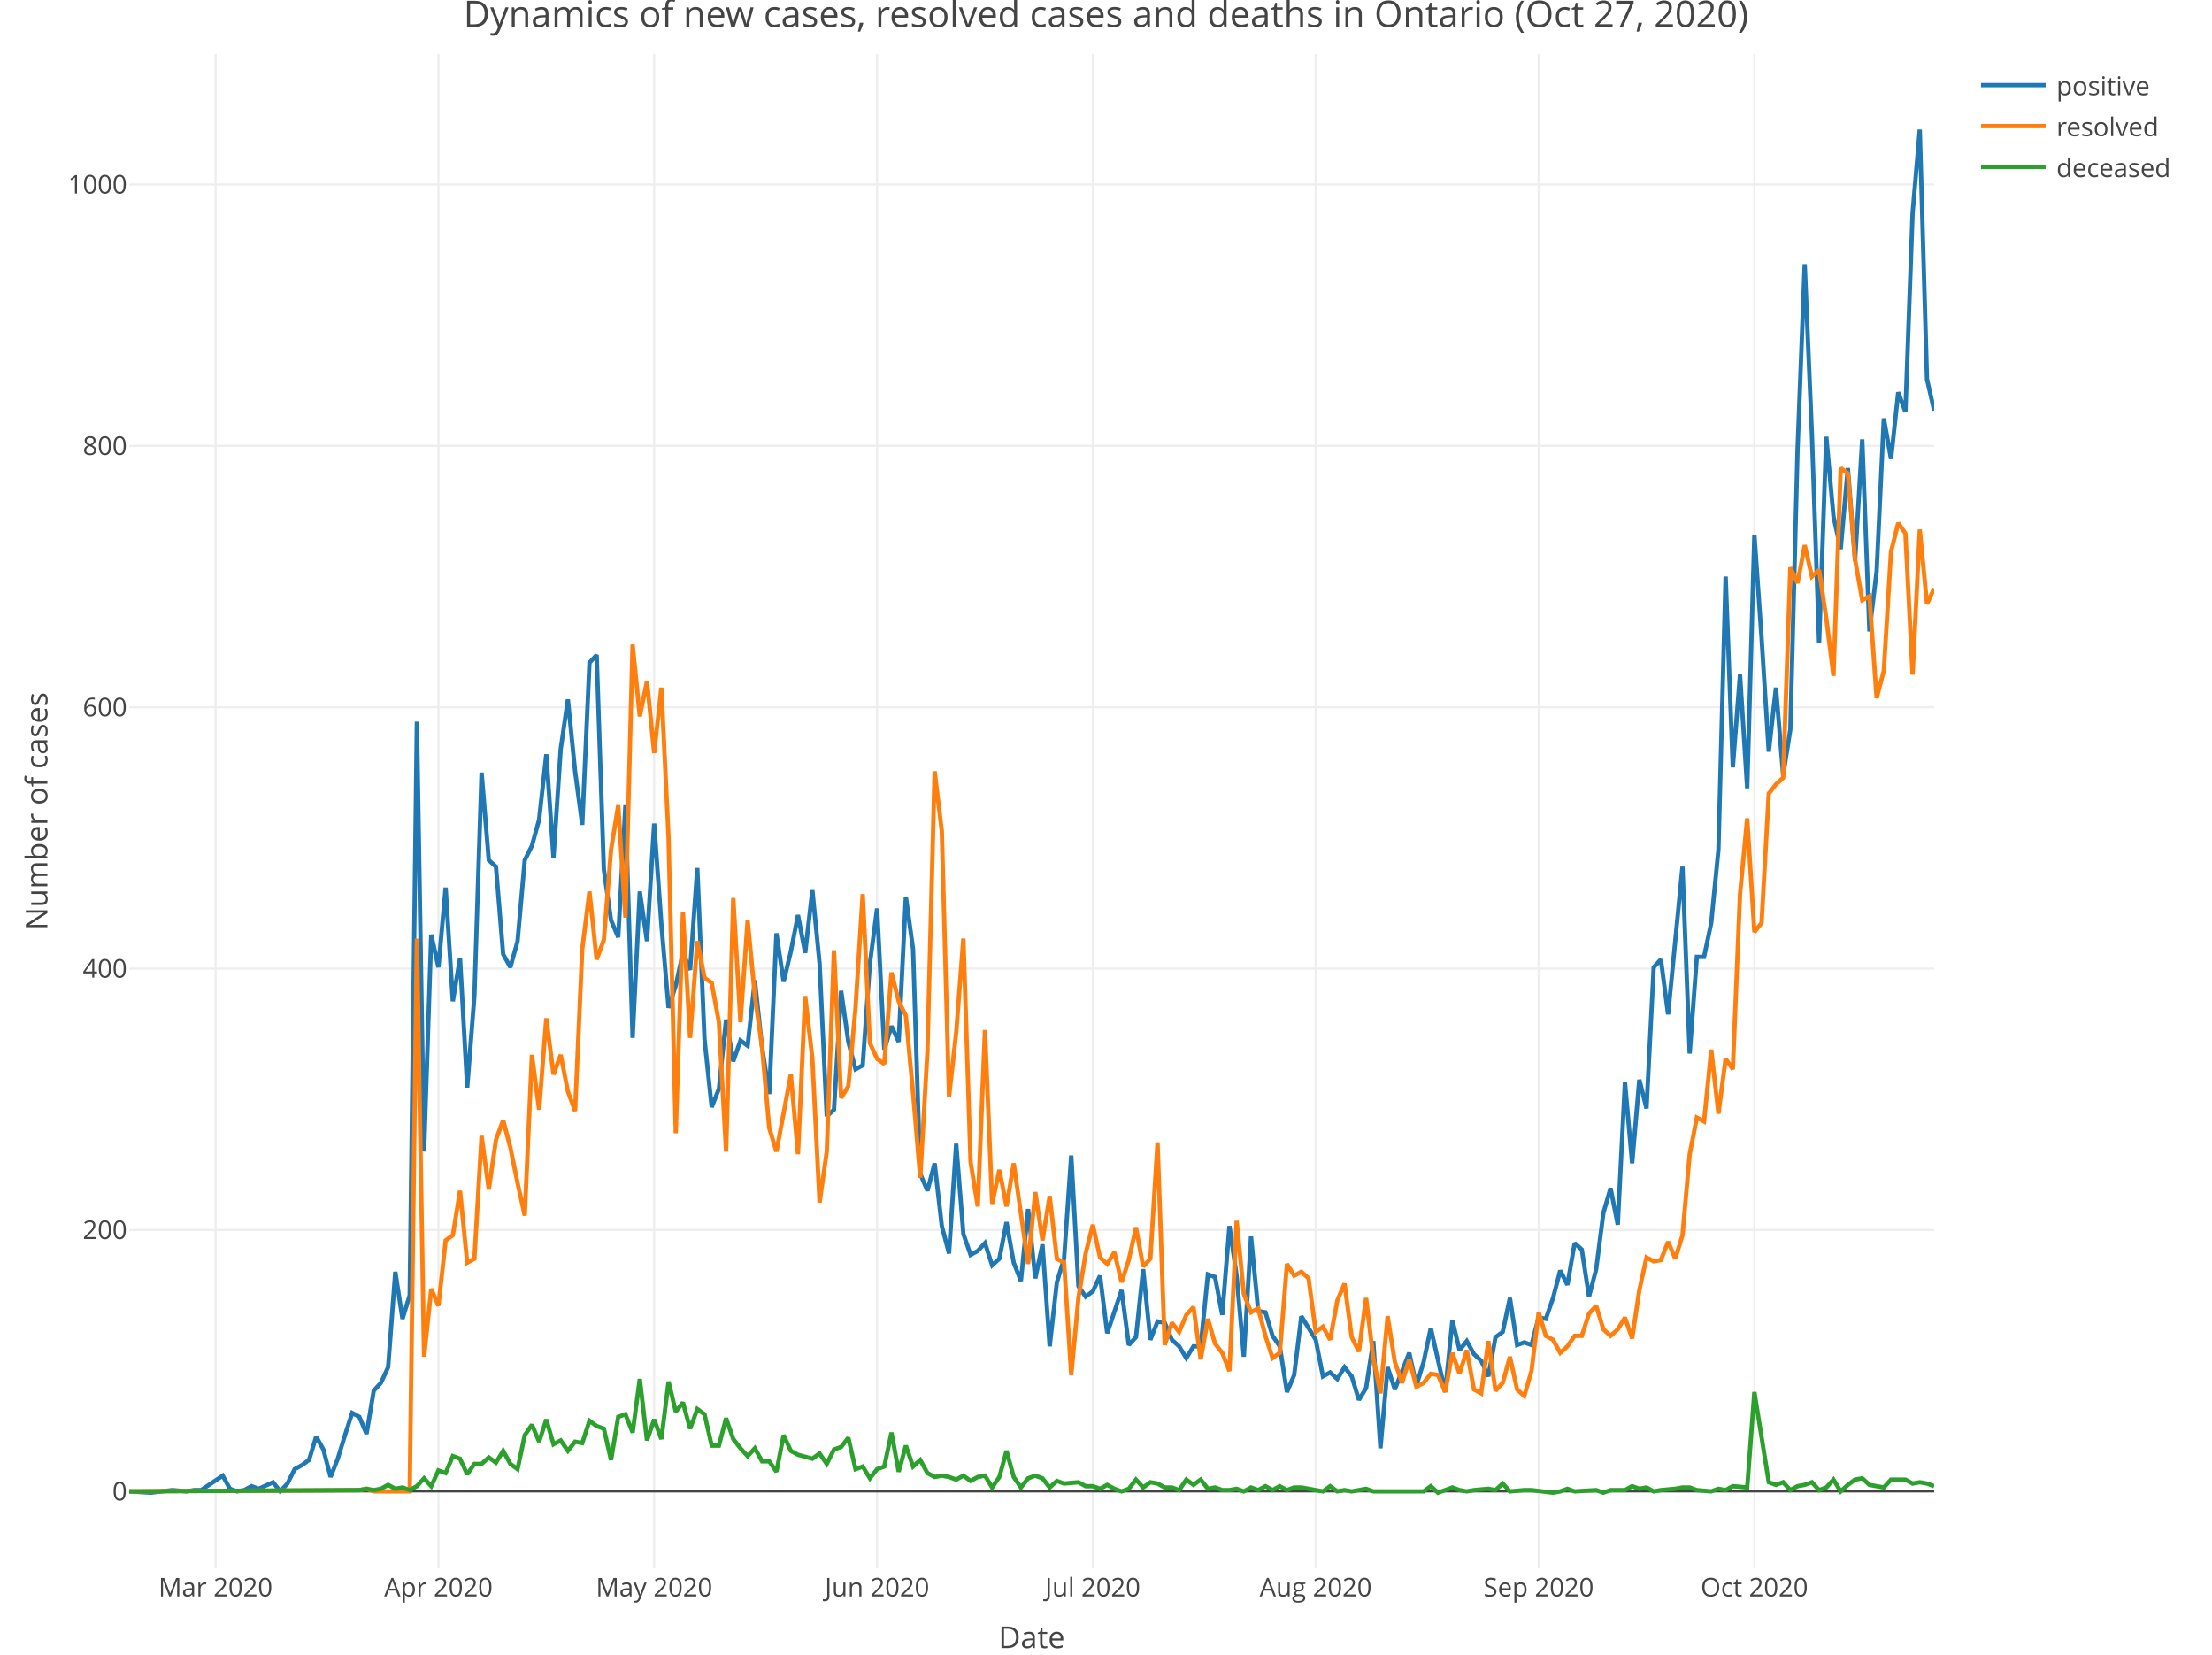
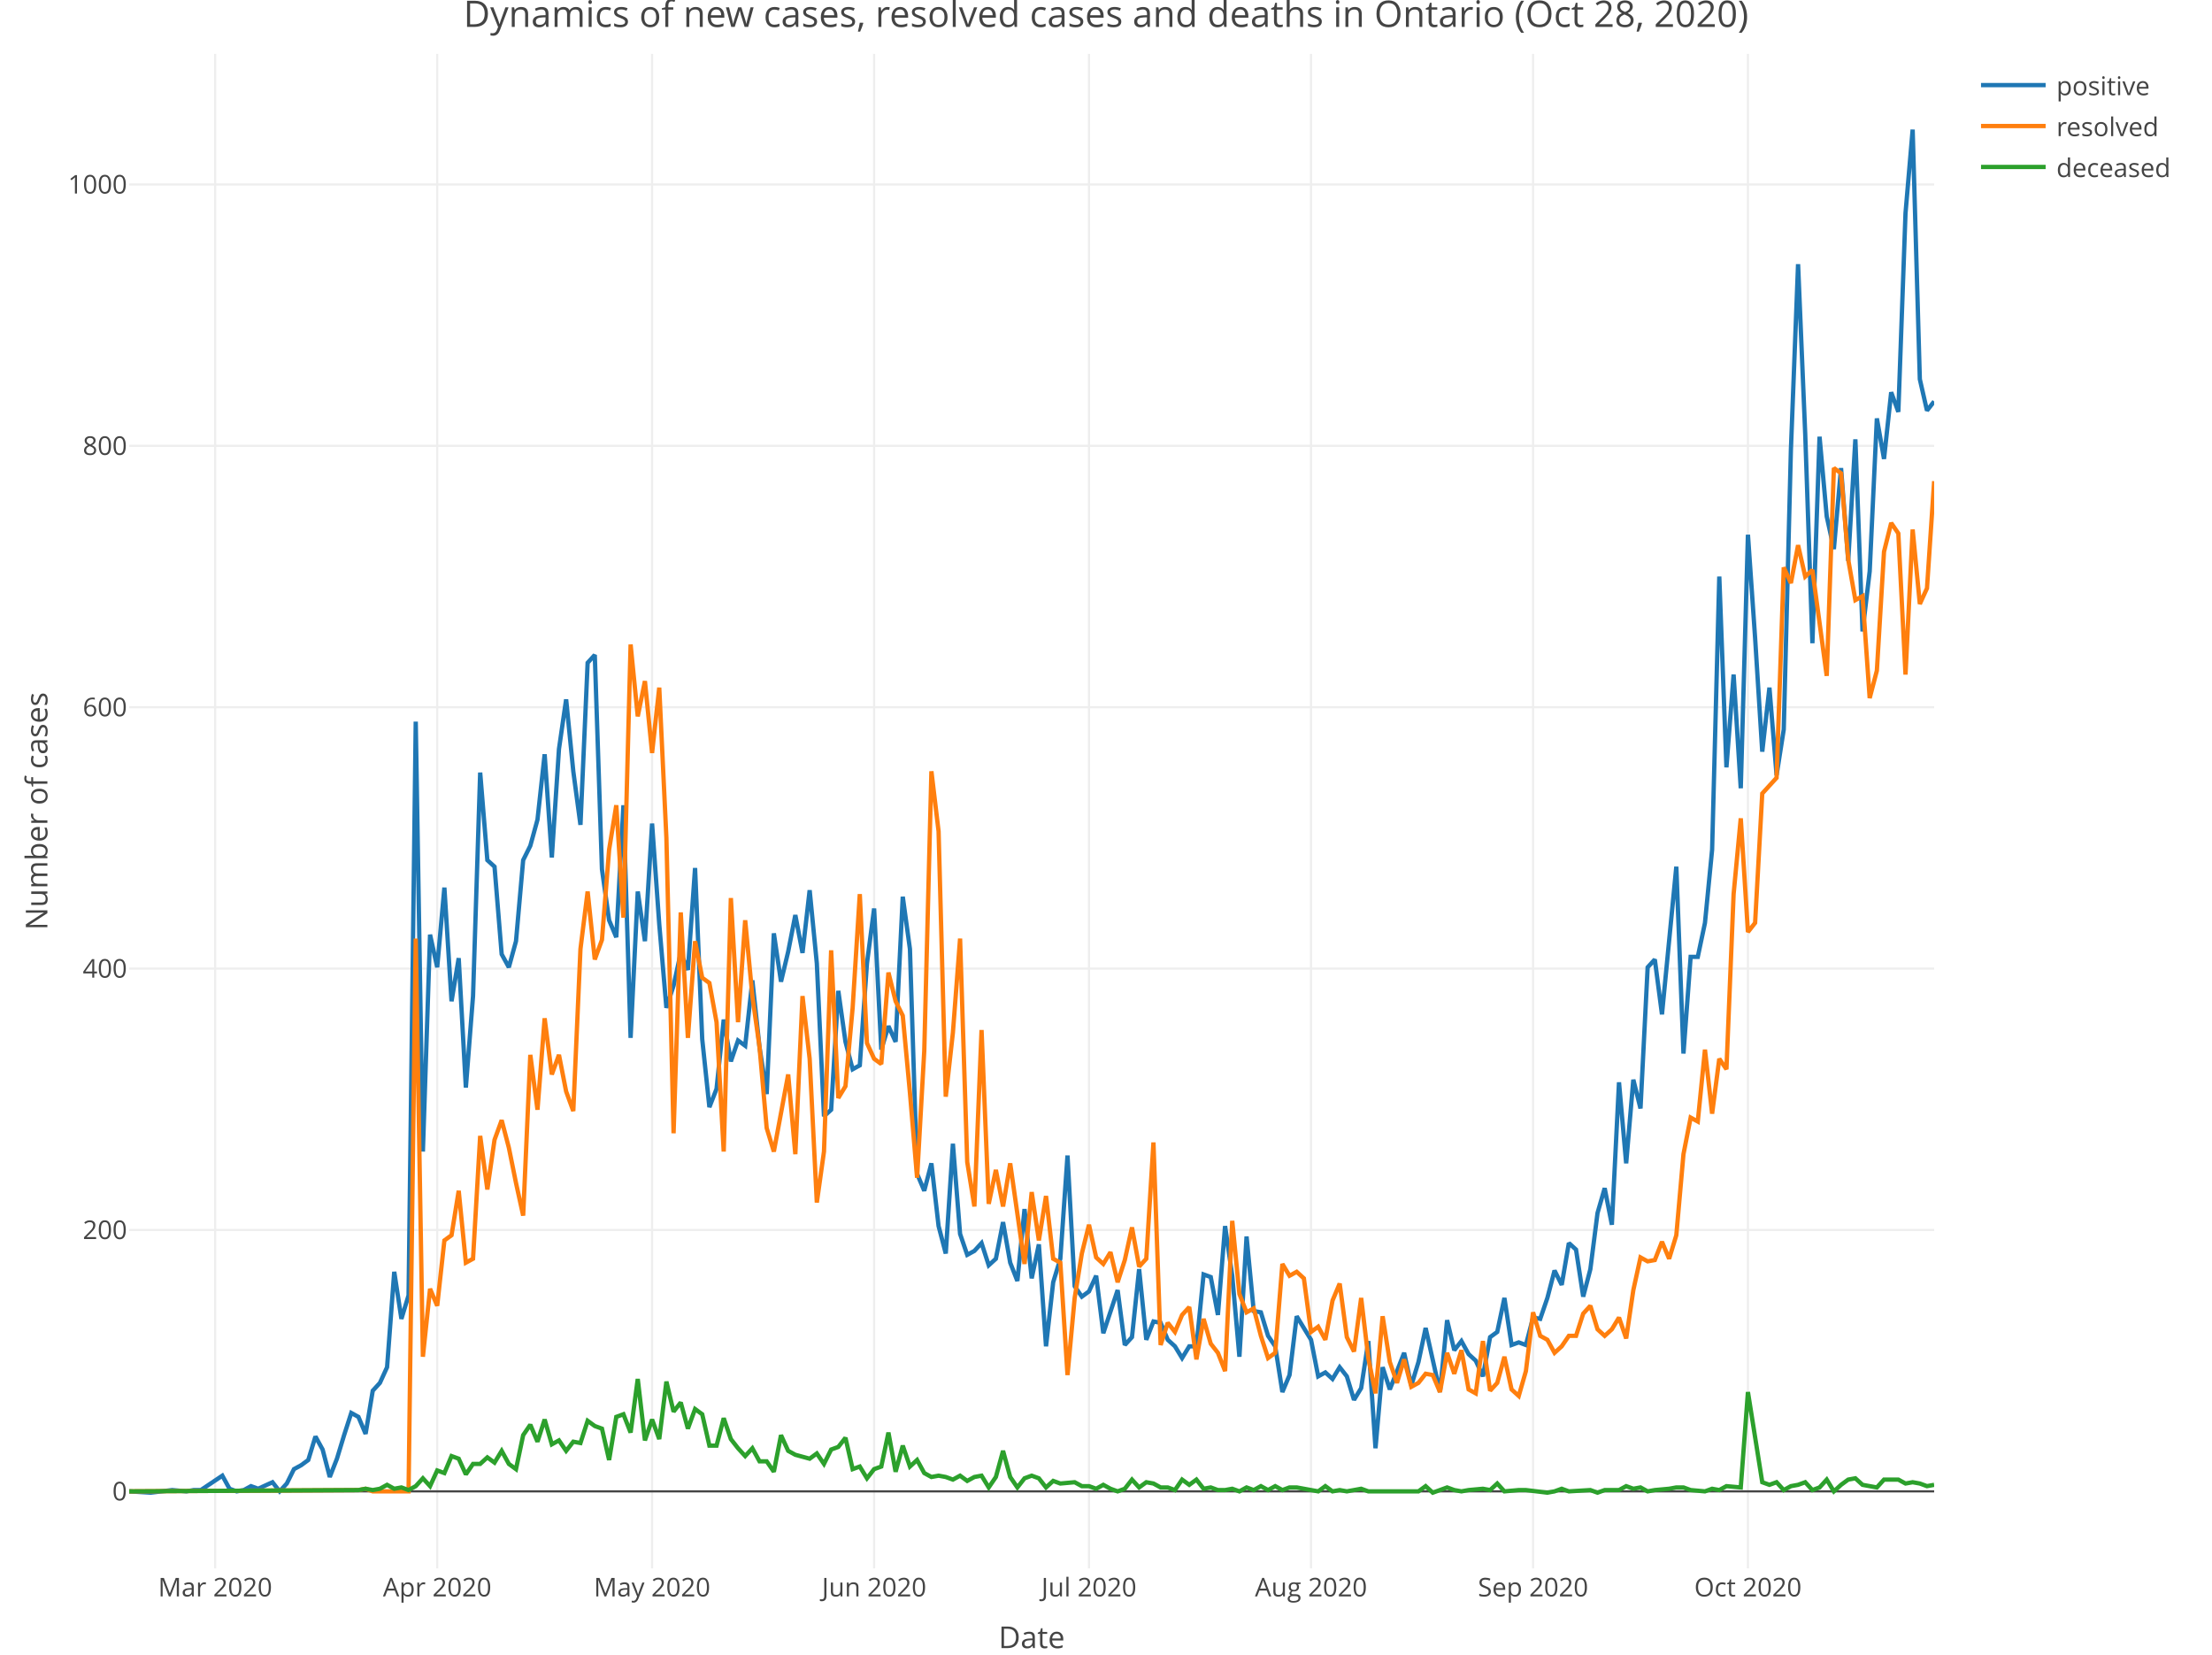
<svg xmlns="http://www.w3.org/2000/svg" class="main-svg" width="1027" height="768" style="" viewBox="0 0 1027 768">
  <rect x="0" y="0" width="1027" height="768" style="fill: rgb(255, 255, 255); fill-opacity: 1;" />
-   <defs id="defs-60336f">
+   <defs id="defs-721294">
    <g class="clips">
-       <clipPath id="clip60336fxyplot" class="plotclip">
+       <clipPath id="clip721294xyplot" class="plotclip">
        <rect width="838" height="703" />
      </clipPath>
-       <clipPath class="axesclip" id="clip60336fx">
+       <clipPath class="axesclip" id="clip721294x">
        <rect x="60" y="0" width="838" height="768" />
      </clipPath>
-       <clipPath class="axesclip" id="clip60336fy">
+       <clipPath class="axesclip" id="clip721294y">
        <rect x="0" y="25" width="1027" height="703" />
      </clipPath>
-       <clipPath class="axesclip" id="clip60336fxy">
+       <clipPath class="axesclip" id="clip721294xy">
        <rect x="60" y="25" width="838" height="703" />
      </clipPath>
    </g>
    <g class="gradients" />
  </defs>
  <g class="bglayer" />
  <g class="layer-below">
    <g class="imagelayer" />
    <g class="shapelayer" />
  </g>
  <g class="cartesianlayer">
    <g class="subplot xy">
      <g class="layer-subplot">
        <g class="shapelayer" />
        <g class="imagelayer" />
      </g>
      <g class="gridlayer">
        <g class="x">
-           <path class="xgrid crisp" transform="translate(100.06,0)" d="M0,25v703" style="stroke: rgb(238, 238, 238); stroke-opacity: 1; stroke-width: 1px;" />
-           <path class="xgrid crisp" transform="translate(203.56,0)" d="M0,25v703" style="stroke: rgb(238, 238, 238); stroke-opacity: 1; stroke-width: 1px;" />
-           <path class="xgrid crisp" transform="translate(303.72,0)" d="M0,25v703" style="stroke: rgb(238, 238, 238); stroke-opacity: 1; stroke-width: 1px;" />
-           <path class="xgrid crisp" transform="translate(407.22,0)" d="M0,25v703" style="stroke: rgb(238, 238, 238); stroke-opacity: 1; stroke-width: 1px;" />
-           <path class="xgrid crisp" transform="translate(507.38,0)" d="M0,25v703" style="stroke: rgb(238, 238, 238); stroke-opacity: 1; stroke-width: 1px;" />
-           <path class="xgrid crisp" transform="translate(610.88,0)" d="M0,25v703" style="stroke: rgb(238, 238, 238); stroke-opacity: 1; stroke-width: 1px;" />
-           <path class="xgrid crisp" transform="translate(714.37,0)" d="M0,25v703" style="stroke: rgb(238, 238, 238); stroke-opacity: 1; stroke-width: 1px;" />
-           <path class="xgrid crisp" transform="translate(814.53,0)" d="M0,25v703" style="stroke: rgb(238, 238, 238); stroke-opacity: 1; stroke-width: 1px;" />
+           <path class="xgrid crisp" transform="translate(99.9,0)" d="M0,25v703" style="stroke: rgb(238, 238, 238); stroke-opacity: 1; stroke-width: 1px;" />
+           <path class="xgrid crisp" transform="translate(202.99,0)" d="M0,25v703" style="stroke: rgb(238, 238, 238); stroke-opacity: 1; stroke-width: 1px;" />
+           <path class="xgrid crisp" transform="translate(302.75,0)" d="M0,25v703" style="stroke: rgb(238, 238, 238); stroke-opacity: 1; stroke-width: 1px;" />
+           <path class="xgrid crisp" transform="translate(405.84,0)" d="M0,25v703" style="stroke: rgb(238, 238, 238); stroke-opacity: 1; stroke-width: 1px;" />
+           <path class="xgrid crisp" transform="translate(505.6,0)" d="M0,25v703" style="stroke: rgb(238, 238, 238); stroke-opacity: 1; stroke-width: 1px;" />
+           <path class="xgrid crisp" transform="translate(608.69,0)" d="M0,25v703" style="stroke: rgb(238, 238, 238); stroke-opacity: 1; stroke-width: 1px;" />
+           <path class="xgrid crisp" transform="translate(711.78,0)" d="M0,25v703" style="stroke: rgb(238, 238, 238); stroke-opacity: 1; stroke-width: 1px;" />
+           <path class="xgrid crisp" transform="translate(811.54,0)" d="M0,25v703" style="stroke: rgb(238, 238, 238); stroke-opacity: 1; stroke-width: 1px;" />
        </g>
        <g class="y">
          <path class="ygrid crisp" transform="translate(0,570.92)" d="M60,0h838" style="stroke: rgb(238, 238, 238); stroke-opacity: 1; stroke-width: 1px;" />
          <path class="ygrid crisp" transform="translate(0,449.6)" d="M60,0h838" style="stroke: rgb(238, 238, 238); stroke-opacity: 1; stroke-width: 1px;" />
          <path class="ygrid crisp" transform="translate(0,328.27)" d="M60,0h838" style="stroke: rgb(238, 238, 238); stroke-opacity: 1; stroke-width: 1px;" />
          <path class="ygrid crisp" transform="translate(0,206.95)" d="M60,0h838" style="stroke: rgb(238, 238, 238); stroke-opacity: 1; stroke-width: 1px;" />
          <path class="ygrid crisp" transform="translate(0,85.63)" d="M60,0h838" style="stroke: rgb(238, 238, 238); stroke-opacity: 1; stroke-width: 1px;" />
        </g>
      </g>
      <g class="zerolinelayer">
        <path class="yzl zl crisp" transform="translate(0,692.24)" d="M60,0h838" style="stroke: rgb(68, 68, 68); stroke-opacity: 1; stroke-width: 1px;" />
      </g>
      <path class="xlines-below" />
      <path class="ylines-below" />
      <g class="overlines-below" />
      <g class="xaxislayer-below" />
      <g class="yaxislayer-below" />
      <g class="overaxes-below" />
-       <g class="plot" transform="translate(60, 25)" clip-path="url('#clip60336fxyplot')">
+       <g class="plot" transform="translate(60, 25)" clip-path="url('#clip721294xyplot')">
        <g class="scatterlayer mlayer">
-           <g class="trace scatter trace881b8a" style="stroke-miterlimit: 2; opacity: 1;">
+           <g class="trace scatter trace0a17a6" style="stroke-miterlimit: 2; opacity: 1;">
            <g class="fills" />
            <g class="errorbars" />
            <g class="lines">
-               <path class="js-line" d="M0,667.24L10.02,667.85L20.03,666.64L26.71,667.24L30.05,666.64L33.39,666.64L43.4,659.96L46.74,666.03L50.08,667.24L53.42,666.64L56.76,664.82L60.1,666.03L66.77,663L70.11,667.24L73.45,663.6L76.79,656.93L80.13,655.11L83.47,652.68L86.8,641.77L90.14,647.83L93.48,660.57L96.82,652.08L100.16,641.16L103.5,630.85L106.84,632.67L110.18,640.55L113.51,620.53L116.85,616.89L120.19,609.61L123.53,565.33L126.87,587.17L130.21,576.25L133.55,309.95L136.88,509.52L140.22,408.83L143.56,423.99L146.9,386.99L150.24,439.76L153.58,419.74L156.92,479.8L160.25,437.34L163.59,333.6L166.93,374.25L170.27,377.28L173.61,417.92L176.95,423.99L180.29,411.86L183.63,374.25L186.96,367.58L190.3,355.44L193.64,325.11L196.98,373.03L200.32,322.69L203.66,299.63L207,333L210.33,357.87L213.67,282.65L217.01,279.01L220.35,378.49L223.69,402.15L227.03,410.04L230.37,348.77L233.71,456.75L237.04,388.81L240.38,411.86L243.72,357.26L247.06,403.97L250.4,442.8L253.74,432.48L257.08,417.32L260.41,425.2L263.75,377.89L267.09,457.35L270.43,488.9L273.77,480.41L277.11,448.26L280.45,467.67L283.78,457.96L287.12,460.39L290.46,430.06L293.8,460.99L297.14,482.83L300.48,408.22L303.82,430.66L307.16,416.71L310.49,399.73L313.83,417.32L317.17,388.2L320.51,422.17L323.85,493.14L327.19,490.11L330.53,434.91L333.86,458.57L337.2,471.31L340.54,469.49L343.88,422.17L347.22,396.69L350.56,462.21L353.9,451.29L357.24,458.57L360.57,391.23L363.91,415.5L367.25,519.84L370.59,527.72L373.93,514.98L377.27,544.1L380.61,556.84L383.94,505.88L387.28,547.74L390.62,557.45L393.96,555.63L397.3,551.99L400.64,562.3L403.98,559.27L407.31,542.28L410.65,561.09L413.99,569.58L417.33,536.21L420.67,568.37L424.01,552.59L427.35,599.91L430.69,570.18L434.02,559.27L437.36,511.34L440.7,572L444.04,576.86L447.38,574.43L450.72,567.15L454.06,593.84L460.73,573.82L464.07,599.3L467.41,595.66L470.75,564.12L474.09,596.88L477.43,588.38L480.76,588.99L484.1,596.88L487.44,599.91L490.78,605.37L494.12,599.91L497.46,599.91L500.8,566.55L504.14,567.76L507.47,585.35L510.81,544.1L514.15,567.15L517.49,604.76L520.83,548.95L524.17,583.53L527.51,584.14L530.84,595.06L534.18,599.91L537.52,621.14L540.86,613.25L544.2,585.96L550.88,596.88L554.22,613.86L557.55,612.04L560.89,615.07L564.23,609.61L567.57,613.86L570.91,624.78L574.25,619.32L577.59,597.48L580.92,647.23L584.26,609.61L587.6,619.93L594.28,602.94L597.62,618.11L600.96,607.19L604.29,591.42L610.97,621.14L614.31,587.78L617.65,601.73L620.99,597.48L624.33,603.55L627.67,606.58L631,613.86L634.34,595.66L637.68,593.24L641.02,577.46L644.36,599.3L647.7,598.09L651.04,599.3L654.37,586.56L657.71,587.17L661.05,577.46L664.39,564.73L667.73,571.4L671.07,551.99L674.41,555.02L677.75,576.86L681.08,564.12L684.42,538.03L687.76,526.51L691.1,543.49L694.44,477.37L697.78,514.98L701.12,476.16L704.45,489.51L707.79,423.99L711.13,420.35L714.47,445.83L721.15,377.28L724.49,464.03L727.82,419.14L731.16,419.14L734.5,403.37L737.84,369.4L741.18,242.61L744.52,331.18L747.86,288.11L751.2,340.88L754.53,223.2L757.87,271.12L761.21,323.9L764.55,294.17L767.89,334.82L771.23,313.59L774.57,183.77L777.9,97.63L781.24,176.49L784.58,273.55L787.92,177.7L791.26,214.71L794.6,229.87L797.94,192.26L801.27,235.33L804.61,178.92L807.95,268.09L811.29,240.19L814.63,169.21L817.97,188.02L821.31,157.08L824.65,166.18L827.98,73.97L831.32,35.15L834.66,151.01L838,165.57" style="vector-effect: non-scaling-stroke; fill: none; stroke: rgb(31, 119, 180); stroke-opacity: 1; stroke-width: 2px; opacity: 1;" />
+               <path class="js-line" d="M0,667.24L9.98,667.85L19.95,666.64L26.6,667.24L29.93,666.64L33.25,666.64L43.23,659.96L46.56,666.03L49.88,667.24L53.21,666.64L56.53,664.82L59.86,666.03L66.51,663L69.83,667.24L73.16,663.6L76.48,656.93L79.81,655.11L83.13,652.68L86.46,641.77L89.79,647.83L93.11,660.57L96.44,652.08L99.76,641.16L103.09,630.85L106.41,632.67L109.74,640.55L113.06,620.53L116.39,616.89L119.71,609.61L123.04,565.33L126.37,587.17L129.69,576.25L133.02,309.95L136.34,509.52L139.67,408.83L142.99,423.99L146.32,386.99L149.64,439.76L152.97,419.74L156.29,479.8L159.62,437.34L162.94,333.6L166.27,374.25L169.6,377.28L172.92,417.92L176.25,423.99L179.57,411.86L182.9,374.25L186.22,367.58L189.55,355.44L192.87,325.11L196.2,373.03L199.52,322.69L202.85,299.63L206.17,333L209.5,357.87L212.83,282.65L216.15,279.01L219.48,378.49L222.8,402.15L226.13,410.04L229.45,348.77L232.78,456.75L236.1,388.81L239.43,411.86L242.75,357.26L246.08,403.97L249.4,442.8L252.73,432.48L256.06,417.32L259.38,425.2L262.71,377.89L266.03,457.35L269.36,488.9L272.68,480.41L276.01,448.26L279.33,467.67L282.66,457.96L285.98,460.39L289.31,430.06L292.63,460.99L295.96,482.83L299.29,408.22L302.61,430.66L305.94,416.71L309.26,399.73L312.59,417.32L315.91,388.2L319.24,422.17L322.56,493.14L325.89,490.11L329.21,434.91L332.54,458.57L335.87,471.31L339.19,469.49L342.52,422.17L345.84,396.69L349.17,462.21L352.49,451.29L355.82,458.57L359.14,391.23L362.47,415.5L365.79,519.84L369.12,527.72L372.44,514.98L375.77,544.1L379.1,556.84L382.42,505.88L385.75,547.74L389.07,557.45L392.4,555.63L395.72,551.99L399.05,562.3L402.37,559.27L405.7,542.28L409.02,561.09L412.35,569.58L415.67,536.21L419,568.37L422.33,552.59L425.65,599.91L428.98,570.18L432.3,559.27L435.63,511.34L438.95,572L442.28,576.86L445.6,574.43L448.93,567.15L452.25,593.84L458.9,573.82L462.23,599.3L465.56,595.66L468.88,564.12L472.21,596.88L475.53,588.38L478.86,588.99L482.18,596.88L485.51,599.91L488.83,605.37L492.16,599.91L495.48,599.91L498.81,566.55L502.13,567.76L505.46,585.35L508.79,544.1L512.11,567.15L515.44,604.76L518.76,548.95L522.09,583.53L525.41,584.14L528.74,595.06L532.06,599.91L535.39,621.14L538.71,613.25L542.04,585.96L548.69,596.88L552.02,613.86L555.34,612.04L558.67,615.07L561.99,609.61L565.32,613.86L568.64,624.78L571.97,619.32L575.29,597.48L578.62,647.23L581.94,609.61L585.27,619.93L591.92,602.94L595.25,618.11L598.57,607.19L601.9,591.42L608.55,621.14L611.87,587.78L615.2,601.73L618.52,597.48L621.85,603.55L625.17,606.58L628.5,613.86L631.83,595.66L635.15,593.24L638.48,577.46L641.8,599.3L645.13,598.09L648.45,599.3L651.78,586.56L655.1,587.17L658.43,577.46L661.75,564.73L665.08,571.4L668.4,551.99L671.73,555.02L675.06,576.86L678.38,564.12L681.71,538.03L685.03,526.51L688.36,543.49L691.68,477.37L695.01,514.98L698.33,476.16L701.66,489.51L704.98,423.99L708.31,420.35L711.63,445.83L718.29,377.28L721.61,464.03L724.94,419.14L728.26,419.14L731.59,403.37L734.91,369.4L738.24,242.61L741.56,331.18L744.89,288.11L748.21,340.88L751.54,223.2L754.87,271.12L758.19,323.9L761.52,294.17L764.84,334.82L768.17,313.59L771.49,183.77L774.82,97.63L778.14,176.49L781.47,273.55L784.79,177.7L788.12,214.71L791.44,229.87L794.77,192.26L798.1,235.33L801.42,178.92L804.75,268.09L808.07,240.19L811.4,169.21L814.72,188.02L818.05,157.08L821.37,166.18L824.7,73.97L828.02,35.15L831.35,151.01L834.67,165.57L838,161.33" style="vector-effect: non-scaling-stroke; fill: none; stroke: rgb(31, 119, 180); stroke-opacity: 1; stroke-width: 2px; opacity: 1;" />
            </g>
            <g class="points" />
            <g class="text" />
          </g>
-           <g class="trace scatter trace1378d4" style="stroke-miterlimit: 2; opacity: 1;">
+           <g class="trace scatter trace631657" style="stroke-miterlimit: 2; opacity: 1;">
            <g class="fills" />
            <g class="errorbars" />
            <g class="lines">
-               <path class="js-line" d="M0,667.24L106.84,666.64L110.18,666.03L113.51,667.24L116.85,667.24L130.21,667.24L133.55,410.65L136.88,604.76L140.22,573.22L143.56,581.1L146.9,550.77L150.24,548.35L153.58,527.72L156.92,561.09L160.25,559.27L163.59,502.24L166.93,527.12L170.27,504.06L173.61,494.96L176.95,507.7L180.29,524.08L183.63,539.25L186.96,464.63L190.3,490.11L193.64,447.65L196.98,473.73L200.32,464.63L203.66,481.62L207,490.72L210.33,415.5L213.67,388.81L217.01,420.35L220.35,411.25L223.69,369.4L227.03,348.77L230.37,400.94L233.71,274.16L237.04,307.52L240.38,291.14L243.72,324.51L247.06,294.17L250.4,363.94L253.74,501.03L257.08,398.51L260.41,456.75L263.75,411.86L267.09,428.84L270.43,431.27L273.77,449.47L277.11,509.52L280.45,391.84L283.78,449.47L287.12,402.15L290.46,437.34L293.8,460.99L297.14,498.6L300.48,509.52L307.16,473.73L310.49,510.74L313.83,437.34L317.17,466.45L320.51,533.18L323.85,509.52L327.19,416.1L330.53,484.65L333.86,479.19L337.2,442.8L340.54,390.02L343.88,459.17L347.22,466.45L350.56,468.88L353.9,426.42L357.24,439.76L360.57,446.44L363.91,482.23L367.25,521.66L370.59,462.81L373.93,333L377.27,360.9L380.61,484.05L383.94,454.32L387.28,410.65L390.62,514.38L393.96,535L397.3,453.11L400.64,533.79L403.98,518.02L407.31,535L410.65,514.98L417.33,561.69L420.67,528.33L424.01,550.77L427.35,530.15L430.69,559.27L434.02,561.09L437.36,613.25L440.7,577.46L444.04,556.84L447.38,543.49L450.72,558.66L454.06,561.69L457.39,556.23L460.73,570.18L464.07,559.87L467.41,544.71L470.75,562.91L474.09,559.27L477.43,505.28L480.76,599.3L484.1,588.99L487.44,593.24L490.78,585.35L494.12,581.71L497.46,605.98L500.8,587.17L504.14,598.7L507.47,602.94L510.81,611.43L514.15,541.67L517.49,575.64L520.83,584.14L524.17,582.32L527.51,595.06L530.84,605.37L534.18,602.94L537.52,561.69L540.86,567.15L544.2,565.33L547.54,568.37L550.88,593.24L554.22,590.81L557.55,596.88L560.89,578.68L564.23,570.79L567.57,595.66L570.91,602.34L574.25,577.46L577.59,605.37L580.92,621.75L584.26,585.96L587.6,607.19L590.94,616.89L594.28,605.98L597.62,618.71L600.96,616.89L604.29,612.65L607.63,613.25L610.97,621.14L614.31,602.94L617.65,612.65L620.99,601.73L624.33,619.93L627.67,621.75L631,597.48L634.34,620.53L637.68,616.89L641.02,604.76L644.36,619.93L647.7,622.96L651.04,611.43L654.37,584.14L657.71,595.06L661.05,596.88L664.39,602.94L667.73,599.91L671.07,595.06L674.41,595.06L677.75,584.74L681.08,581.1L684.42,592.02L687.76,595.06L691.1,592.02L694.44,586.56L697.78,596.27L701.12,573.82L704.45,558.66L707.79,560.48L711.13,559.87L714.47,551.38L717.81,559.27L721.15,548.35L724.49,510.74L727.82,493.75L731.16,495.57L734.5,462.21L737.84,491.93L741.18,466.45L744.52,471.31L747.86,390.02L751.2,354.84L754.53,407.61L757.87,403.37L761.21,343.31L764.55,339.06L767.89,336.03L771.23,238.37L774.57,245.65L777.9,228.05L781.24,242.61L784.58,239.58L787.92,262.02L791.26,288.72L794.6,192.26L797.94,194.69L801.27,234.73L804.61,253.53L807.95,251.71L811.29,299.03L814.63,286.29L817.97,231.09L821.31,217.74L824.65,222.59L827.98,288.11L831.32,220.77L834.66,255.35L838,248.07" style="vector-effect: non-scaling-stroke; fill: none; stroke: rgb(255, 127, 14); stroke-opacity: 1; stroke-width: 2px; opacity: 1;" />
+               <path class="js-line" d="M0,667.24L106.41,666.64L109.74,666.03L113.06,667.24L116.39,667.24L129.69,667.24L133.02,410.65L136.34,604.76L139.67,573.22L142.99,581.1L146.32,550.77L149.64,548.35L152.97,527.72L156.29,561.09L159.62,559.27L162.94,502.24L166.27,527.12L169.6,504.06L172.92,494.96L176.25,507.7L179.57,524.08L182.9,539.25L186.22,464.63L189.55,490.11L192.87,447.65L196.2,473.73L199.52,464.63L202.85,481.62L206.17,490.72L209.5,415.5L212.83,388.81L216.15,420.35L219.48,411.25L222.8,369.4L226.13,348.77L229.45,400.94L232.78,274.16L236.1,307.52L239.43,291.14L242.75,324.51L246.08,294.17L249.4,363.94L252.73,501.03L256.06,398.51L259.38,456.75L262.71,411.86L266.03,428.84L269.36,431.27L272.68,449.47L276.01,509.52L279.33,391.84L282.66,449.47L285.98,402.15L289.31,437.34L292.63,460.99L295.96,498.6L299.29,509.52L305.94,473.73L309.26,510.74L312.59,437.34L315.91,466.45L319.24,533.18L322.56,509.52L325.89,416.1L329.21,484.65L332.54,479.19L335.87,442.8L339.19,390.02L342.52,459.17L345.84,466.45L349.17,468.88L352.49,426.42L355.82,439.76L359.14,446.44L362.47,482.23L365.79,521.66L369.12,462.81L372.44,333L375.77,360.9L379.1,484.05L382.42,454.32L385.75,410.65L389.07,514.38L392.4,535L395.72,453.11L399.05,533.79L402.37,518.02L405.7,535L409.02,514.98L415.67,561.69L419,528.33L422.33,550.77L425.65,530.15L428.98,559.27L432.3,561.09L435.63,613.25L438.95,577.46L442.28,556.84L445.6,543.49L448.93,558.66L452.25,561.69L455.58,556.23L458.9,570.18L462.23,559.87L465.56,544.71L468.88,562.91L472.21,559.27L475.53,505.28L478.86,599.3L482.18,588.99L485.51,593.24L488.83,585.35L492.16,581.71L495.48,605.98L498.81,587.17L502.13,598.7L505.46,602.94L508.79,611.43L512.11,541.67L515.44,575.64L518.76,584.14L522.09,582.32L525.41,595.06L528.74,605.37L532.06,602.94L535.39,561.69L538.71,567.15L542.04,565.33L545.37,568.37L548.69,593.24L552.02,590.81L555.34,596.88L558.67,578.68L561.99,570.79L565.32,595.66L568.64,602.34L571.97,577.46L575.29,605.37L578.62,621.75L581.94,585.96L585.27,607.19L588.6,616.89L591.92,605.98L595.25,618.71L598.57,616.89L601.9,612.65L605.22,613.25L608.55,621.14L611.87,602.94L615.2,612.65L618.52,601.73L621.85,619.93L625.17,621.75L628.5,597.48L631.83,620.53L635.15,616.89L638.48,604.76L641.8,619.93L645.13,622.96L648.45,611.43L651.78,584.14L655.1,595.06L658.43,596.88L661.75,602.94L665.08,599.91L668.4,595.06L671.73,595.06L675.06,584.74L678.38,581.1L681.71,592.02L685.03,595.06L688.36,592.02L691.68,586.56L695.01,596.27L698.33,573.82L701.66,558.66L704.98,560.48L708.31,559.87L711.63,551.38L714.96,559.27L718.29,548.35L721.61,510.74L724.94,493.75L728.26,495.57L731.59,462.21L734.91,491.93L738.24,466.45L741.56,471.31L744.89,390.02L748.21,354.84L751.54,407.61L754.87,403.37L758.19,343.31L764.84,336.03L768.17,238.37L771.49,245.65L774.82,228.05L778.14,242.61L781.47,239.58L788.12,288.72L791.44,192.26L794.77,194.69L798.1,234.73L801.42,253.53L804.75,251.71L808.07,299.03L811.4,286.29L814.72,231.09L818.05,217.74L821.37,222.59L824.7,288.11L828.02,220.77L831.35,255.35L834.67,248.07L838,198.33" style="vector-effect: non-scaling-stroke; fill: none; stroke: rgb(255, 127, 14); stroke-opacity: 1; stroke-width: 2px; opacity: 1;" />
            </g>
            <g class="points" />
            <g class="text" />
          </g>
-           <g class="trace scatter trace767cdd" style="stroke-miterlimit: 2; opacity: 1;">
+           <g class="trace scatter trace3c04ea" style="stroke-miterlimit: 2; opacity: 1;">
            <g class="fills" />
            <g class="errorbars" />
            <g class="lines">
-               <path class="js-line" d="M0,667.24L106.84,666.64L110.18,666.03L113.51,666.64L116.85,666.03L120.19,664.21L123.53,666.03L126.87,665.42L130.21,666.64L133.55,664.82L136.88,661.18L140.22,664.82L143.56,657.54L146.9,658.75L150.24,650.86L153.58,652.08L156.92,659.36L160.25,654.5L163.59,654.5L166.93,651.47L170.27,653.9L173.61,648.44L176.95,654.5L180.29,656.93L183.63,641.16L186.96,636.31L190.3,644.19L193.64,633.88L196.98,645.41L200.32,643.59L203.66,648.44L207,644.19L210.33,644.8L213.67,634.49L217.01,636.91L220.35,638.13L223.69,652.68L227.03,632.67L230.37,631.45L233.71,639.95L237.04,615.07L240.38,643.59L243.72,633.88L247.06,642.98L250.4,616.29L253.74,630.24L257.08,625.99L260.41,638.13L263.75,629.03L267.09,631.45L270.43,646.01L273.77,646.01L277.11,633.27L280.45,642.98L283.78,647.23L287.12,650.86L290.46,647.23L293.8,653.29L297.14,653.29L300.48,658.14L303.82,641.16L307.16,648.44L310.49,650.26L317.17,652.08L320.51,649.65L323.85,654.5L327.19,647.83L330.53,646.62L333.86,642.37L337.2,656.93L340.54,655.72L343.88,661.18L347.22,656.93L350.56,655.72L353.9,639.95L357.24,658.14L360.57,646.01L363.91,655.72L367.25,652.68L370.59,658.75L373.93,660.57L377.27,659.96L380.61,660.57L383.94,661.78L387.28,659.96L390.62,662.39L393.96,660.57L397.3,659.96L400.64,665.42L403.98,660.57L407.31,648.44L410.65,660.57L413.99,665.42L417.33,661.18L420.67,659.96L424.01,661.18L427.35,665.42L430.69,662.39L434.02,663.6L440.7,663L444.04,664.82L447.38,664.82L450.72,666.03L454.06,664.21L457.39,666.03L460.73,667.24L464.07,666.03L467.41,661.78L470.75,665.42L474.09,663L477.43,663.6L480.76,665.42L484.1,665.42L487.44,666.64L490.78,661.78L494.12,664.21L497.46,661.78L500.8,666.03L504.14,665.42L507.47,666.64L510.81,666.64L514.15,666.03L517.49,667.24L520.83,665.42L524.17,666.64L527.51,664.82L530.84,666.64L534.18,664.82L537.52,666.64L540.86,665.42L544.2,665.42L554.22,667.24L557.55,664.82L560.89,667.24L564.23,666.64L567.57,667.24L570.91,666.64L574.25,666.03L577.59,667.24L600.96,667.24L604.29,664.82L607.63,667.85L610.97,666.64L614.31,665.42L617.65,666.64L620.99,667.24L624.33,666.64L631,666.03L634.34,666.64L637.68,663.6L641.02,667.24L647.7,666.64L651.04,666.64L661.05,667.85L664.39,667.24L667.73,666.03L671.07,667.24L681.08,666.64L684.42,667.85L687.76,666.64L691.1,666.64L694.44,666.64L697.78,664.82L701.12,666.03L704.45,665.42L707.79,667.24L711.13,666.64L717.81,666.03L721.15,665.42L724.49,665.42L727.82,666.64L734.5,667.24L737.84,666.03L741.18,666.64L744.52,664.82L751.2,665.42L754.53,621.14L761.21,663L764.55,664.21L767.89,663L771.23,666.64L774.57,664.82L777.9,664.21L781.24,663L784.58,666.64L787.92,665.42L791.26,661.78L794.6,667.24L797.94,664.21L801.27,661.78L804.61,661.18L807.95,664.21L811.29,664.82L814.63,665.42L817.97,661.78L824.65,661.78L827.98,663.6L831.32,663L834.66,663.6L838,664.82" style="vector-effect: non-scaling-stroke; fill: none; stroke: rgb(44, 160, 44); stroke-opacity: 1; stroke-width: 2px; opacity: 1;" />
+               <path class="js-line" d="M0,667.24L106.41,666.64L109.74,666.03L113.06,666.64L116.39,666.03L119.71,664.21L123.04,666.03L126.37,665.42L129.69,666.64L133.02,664.82L136.34,661.18L139.67,664.82L142.99,657.54L146.32,658.75L149.64,650.86L152.97,652.08L156.29,659.36L159.62,654.5L162.94,654.5L166.27,651.47L169.6,653.9L172.92,648.44L176.25,654.5L179.57,656.93L182.9,641.16L186.22,636.31L189.55,644.19L192.87,633.88L196.2,645.41L199.52,643.59L202.85,648.44L206.17,644.19L209.5,644.8L212.83,634.49L216.15,636.91L219.48,638.13L222.8,652.68L226.13,632.67L229.45,631.45L232.78,639.95L236.1,615.07L239.43,643.59L242.75,633.88L246.08,642.98L249.4,616.29L252.73,630.24L256.06,625.99L259.38,638.13L262.71,629.03L266.03,631.45L269.36,646.01L272.68,646.01L276.01,633.27L279.33,642.98L282.66,647.23L285.98,650.86L289.31,647.23L292.63,653.29L295.96,653.29L299.29,658.14L302.61,641.16L305.94,648.44L309.26,650.26L315.91,652.08L319.24,649.65L322.56,654.5L325.89,647.83L329.21,646.62L332.54,642.37L335.87,656.93L339.19,655.72L342.52,661.18L345.84,656.93L349.17,655.72L352.49,639.95L355.82,658.14L359.14,646.01L362.47,655.72L365.79,652.68L369.12,658.75L372.44,660.57L375.77,659.96L379.1,660.57L382.42,661.78L385.75,659.96L389.07,662.39L392.4,660.57L395.72,659.96L399.05,665.42L402.37,660.57L405.7,648.44L409.02,660.57L412.35,665.42L415.67,661.18L419,659.96L422.33,661.18L425.65,665.42L428.98,662.39L432.3,663.6L438.95,663L442.28,664.82L445.6,664.82L448.93,666.03L452.25,664.21L455.58,666.03L458.9,667.24L462.23,666.03L465.56,661.78L468.88,665.42L472.21,663L475.53,663.6L478.86,665.42L482.18,665.42L485.51,666.64L488.83,661.78L492.16,664.21L495.48,661.78L498.81,666.03L502.13,665.42L505.46,666.64L508.79,666.64L512.11,666.03L515.44,667.24L518.76,665.42L522.09,666.64L525.41,664.82L528.74,666.64L532.06,664.82L535.39,666.64L538.71,665.42L542.04,665.42L552.02,667.24L555.34,664.82L558.67,667.24L561.99,666.64L565.32,667.24L568.64,666.64L571.97,666.03L575.29,667.24L598.57,667.24L601.9,664.82L605.22,667.85L608.55,666.64L611.87,665.42L615.2,666.64L618.52,667.24L621.85,666.64L628.5,666.03L631.83,666.64L635.15,663.6L638.48,667.24L645.13,666.64L648.45,666.64L658.43,667.85L661.75,667.24L665.08,666.03L668.4,667.24L678.38,666.64L681.71,667.85L685.03,666.64L688.36,666.64L691.68,666.64L695.01,664.82L698.33,666.03L701.66,665.42L704.98,667.24L708.31,666.64L714.96,666.03L718.29,665.42L721.61,665.42L724.94,666.64L731.59,667.24L734.91,666.03L738.24,666.64L741.56,664.82L748.21,665.42L751.54,621.14L758.19,663L761.52,664.21L764.84,663L768.17,666.64L771.49,664.82L774.82,664.21L778.14,663L781.47,666.64L784.79,665.42L788.12,661.78L791.44,667.24L794.77,664.21L798.1,661.78L801.42,661.18L804.75,664.21L808.07,664.82L811.4,665.42L814.72,661.78L821.37,661.78L824.7,663.6L828.02,663L831.35,663.6L834.67,664.82L838,664.21" style="vector-effect: non-scaling-stroke; fill: none; stroke: rgb(44, 160, 44); stroke-opacity: 1; stroke-width: 2px; opacity: 1;" />
            </g>
            <g class="points" />
            <g class="text" />
          </g>
        </g>
      </g>
      <g class="overplot" />
      <path class="xlines-above crisp" style="fill: none;" d="M0,0" />
      <path class="ylines-above crisp" style="fill: none;" d="M0,0" />
      <g class="overlines-above" />
      <g class="xaxislayer-above">
        <g class="xtick">
-           <text text-anchor="middle" x="0" y="741" transform="translate(100.06,0)" style="font-family: 'Open Sans', verdana, arial, sans-serif; font-size: 12px; fill: rgb(68, 68, 68); fill-opacity: 1; white-space: pre;">Mar 2020</text>
-         </g>
-         <g class="xtick">
-           <text text-anchor="middle" x="0" y="741" transform="translate(203.56,0)" style="font-family: 'Open Sans', verdana, arial, sans-serif; font-size: 12px; fill: rgb(68, 68, 68); fill-opacity: 1; white-space: pre;">Apr 2020</text>
-         </g>
-         <g class="xtick">
-           <text text-anchor="middle" x="0" y="741" transform="translate(303.72,0)" style="font-family: 'Open Sans', verdana, arial, sans-serif; font-size: 12px; fill: rgb(68, 68, 68); fill-opacity: 1; white-space: pre;">May 2020</text>
-         </g>
-         <g class="xtick">
-           <text text-anchor="middle" x="0" y="741" transform="translate(407.22,0)" style="font-family: 'Open Sans', verdana, arial, sans-serif; font-size: 12px; fill: rgb(68, 68, 68); fill-opacity: 1; white-space: pre;">Jun 2020</text>
-         </g>
-         <g class="xtick">
-           <text text-anchor="middle" x="0" y="741" transform="translate(507.38,0)" style="font-family: 'Open Sans', verdana, arial, sans-serif; font-size: 12px; fill: rgb(68, 68, 68); fill-opacity: 1; white-space: pre;">Jul 2020</text>
-         </g>
-         <g class="xtick">
-           <text text-anchor="middle" x="0" y="741" transform="translate(610.88,0)" style="font-family: 'Open Sans', verdana, arial, sans-serif; font-size: 12px; fill: rgb(68, 68, 68); fill-opacity: 1; white-space: pre;">Aug 2020</text>
-         </g>
-         <g class="xtick">
-           <text text-anchor="middle" x="0" y="741" transform="translate(714.37,0)" style="font-family: 'Open Sans', verdana, arial, sans-serif; font-size: 12px; fill: rgb(68, 68, 68); fill-opacity: 1; white-space: pre;">Sep 2020</text>
-         </g>
-         <g class="xtick">
-           <text text-anchor="middle" x="0" y="741" transform="translate(814.53,0)" style="font-family: 'Open Sans', verdana, arial, sans-serif; font-size: 12px; fill: rgb(68, 68, 68); fill-opacity: 1; white-space: pre;">Oct 2020</text>
+           <text text-anchor="middle" x="0" y="741" transform="translate(99.9,0)" style="font-family: 'Open Sans', verdana, arial, sans-serif; font-size: 12px; fill: rgb(68, 68, 68); fill-opacity: 1; white-space: pre;">Mar 2020</text>
+         </g>
+         <g class="xtick">
+           <text text-anchor="middle" x="0" y="741" transform="translate(202.99,0)" style="font-family: 'Open Sans', verdana, arial, sans-serif; font-size: 12px; fill: rgb(68, 68, 68); fill-opacity: 1; white-space: pre;">Apr 2020</text>
+         </g>
+         <g class="xtick">
+           <text text-anchor="middle" x="0" y="741" transform="translate(302.75,0)" style="font-family: 'Open Sans', verdana, arial, sans-serif; font-size: 12px; fill: rgb(68, 68, 68); fill-opacity: 1; white-space: pre;">May 2020</text>
+         </g>
+         <g class="xtick">
+           <text text-anchor="middle" x="0" y="741" transform="translate(405.84,0)" style="font-family: 'Open Sans', verdana, arial, sans-serif; font-size: 12px; fill: rgb(68, 68, 68); fill-opacity: 1; white-space: pre;">Jun 2020</text>
+         </g>
+         <g class="xtick">
+           <text text-anchor="middle" x="0" y="741" transform="translate(505.6,0)" style="font-family: 'Open Sans', verdana, arial, sans-serif; font-size: 12px; fill: rgb(68, 68, 68); fill-opacity: 1; white-space: pre;">Jul 2020</text>
+         </g>
+         <g class="xtick">
+           <text text-anchor="middle" x="0" y="741" transform="translate(608.69,0)" style="font-family: 'Open Sans', verdana, arial, sans-serif; font-size: 12px; fill: rgb(68, 68, 68); fill-opacity: 1; white-space: pre;">Aug 2020</text>
+         </g>
+         <g class="xtick">
+           <text text-anchor="middle" x="0" y="741" transform="translate(711.78,0)" style="font-family: 'Open Sans', verdana, arial, sans-serif; font-size: 12px; fill: rgb(68, 68, 68); fill-opacity: 1; white-space: pre;">Sep 2020</text>
+         </g>
+         <g class="xtick">
+           <text text-anchor="middle" x="0" y="741" transform="translate(811.54,0)" style="font-family: 'Open Sans', verdana, arial, sans-serif; font-size: 12px; fill: rgb(68, 68, 68); fill-opacity: 1; white-space: pre;">Oct 2020</text>
        </g>
      </g>
      <g class="yaxislayer-above">
        <g class="ytick">
          <text text-anchor="end" x="59" y="4.2" transform="translate(0,692.24)" style="font-family: 'Open Sans', verdana, arial, sans-serif; font-size: 12px; fill: rgb(68, 68, 68); fill-opacity: 1; white-space: pre;">0</text>
        </g>
        <g class="ytick">
          <text text-anchor="end" x="59" y="4.2" transform="translate(0,570.92)" style="font-family: 'Open Sans', verdana, arial, sans-serif; font-size: 12px; fill: rgb(68, 68, 68); fill-opacity: 1; white-space: pre;">200</text>
        </g>
        <g class="ytick">
          <text text-anchor="end" x="59" y="4.2" transform="translate(0,449.6)" style="font-family: 'Open Sans', verdana, arial, sans-serif; font-size: 12px; fill: rgb(68, 68, 68); fill-opacity: 1; white-space: pre;">400</text>
        </g>
        <g class="ytick">
          <text text-anchor="end" x="59" y="4.2" transform="translate(0,328.27)" style="font-family: 'Open Sans', verdana, arial, sans-serif; font-size: 12px; fill: rgb(68, 68, 68); fill-opacity: 1; white-space: pre;">600</text>
        </g>
        <g class="ytick">
          <text text-anchor="end" x="59" y="4.2" transform="translate(0,206.95)" style="font-family: 'Open Sans', verdana, arial, sans-serif; font-size: 12px; fill: rgb(68, 68, 68); fill-opacity: 1; white-space: pre;">800</text>
        </g>
        <g class="ytick">
          <text text-anchor="end" x="59" y="4.2" transform="translate(0,85.63)" style="font-family: 'Open Sans', verdana, arial, sans-serif; font-size: 12px; fill: rgb(68, 68, 68); fill-opacity: 1; white-space: pre;">1000</text>
        </g>
      </g>
      <g class="overaxes-above" />
    </g>
  </g>
  <g class="polarlayer" />
  <g class="ternarylayer" />
  <g class="geolayer" />
  <g class="funnelarealayer" />
  <g class="pielayer" />
  <g class="treemaplayer" />
  <g class="sunburstlayer" />
  <g class="glimages" />
-   <defs id="topdefs-60336f">
+   <defs id="topdefs-721294">
    <g class="clips" />
-     <clipPath id="legend60336f">
+     <clipPath id="legend721294">
      <rect width="102" height="67" x="0" y="0" />
    </clipPath>
  </defs>
  <g class="layer-above">
    <g class="imagelayer" />
    <g class="shapelayer" />
  </g>
  <g class="infolayer">
    <g class="legend" pointer-events="all" transform="translate(914.76, 25)">
      <rect class="bg" shape-rendering="crispEdges" style="stroke: rgb(68, 68, 68); stroke-opacity: 1; fill: rgb(255, 255, 255); fill-opacity: 1; stroke-width: 0px;" width="102" height="67" x="0" y="0" />
-       <g class="scrollbox" transform="translate(0, 0)" clip-path="url('#legend60336f')">
+       <g class="scrollbox" transform="translate(0, 0)" clip-path="url('#legend721294')">
        <g class="groups">
          <g class="traces" style="opacity: 1;" transform="translate(0, 14.5)">
            <text class="legendtext user-select-none" text-anchor="start" x="40" y="4.68" style="font-family: 'Open Sans', verdana, arial, sans-serif; font-size: 12px; fill: rgb(68, 68, 68); fill-opacity: 1; white-space: pre;">positive</text>
            <g class="layers" style="opacity: 1;">
              <g class="legendfill" />
              <g class="legendlines">
                <path class="js-line" d="M5,0h30" style="fill: none; stroke: rgb(31, 119, 180); stroke-opacity: 1; stroke-width: 2px;" />
              </g>
              <g class="legendsymbols">
                <g class="legendpoints" />
              </g>
            </g>
            <rect class="legendtoggle" pointer-events="all" x="0" y="-9.5" width="96.109" height="19" style="cursor: pointer; fill: rgb(0, 0, 0); fill-opacity: 0;" />
          </g>
          <g class="traces" style="opacity: 1;" transform="translate(0, 33.5)">
            <text class="legendtext user-select-none" text-anchor="start" x="40" y="4.68" style="font-family: 'Open Sans', verdana, arial, sans-serif; font-size: 12px; fill: rgb(68, 68, 68); fill-opacity: 1; white-space: pre;">resolved</text>
            <g class="layers" style="opacity: 1;">
              <g class="legendfill" />
              <g class="legendlines">
                <path class="js-line" d="M5,0h30" style="fill: none; stroke: rgb(255, 127, 14); stroke-opacity: 1; stroke-width: 2px;" />
              </g>
              <g class="legendsymbols">
                <g class="legendpoints" />
              </g>
            </g>
            <rect class="legendtoggle" pointer-events="all" x="0" y="-9.5" width="96.109" height="19" style="cursor: pointer; fill: rgb(0, 0, 0); fill-opacity: 0;" />
          </g>
          <g class="traces" style="opacity: 1;" transform="translate(0, 52.5)">
            <text class="legendtext user-select-none" text-anchor="start" x="40" y="4.68" style="font-family: 'Open Sans', verdana, arial, sans-serif; font-size: 12px; fill: rgb(68, 68, 68); fill-opacity: 1; white-space: pre;">deceased</text>
            <g class="layers" style="opacity: 1;">
              <g class="legendfill" />
              <g class="legendlines">
                <path class="js-line" d="M5,0h30" style="fill: none; stroke: rgb(44, 160, 44); stroke-opacity: 1; stroke-width: 2px;" />
              </g>
              <g class="legendsymbols">
                <g class="legendpoints" />
              </g>
            </g>
            <rect class="legendtoggle" pointer-events="all" x="0" y="-9.5" width="96.109" height="19" style="cursor: pointer; fill: rgb(0, 0, 0); fill-opacity: 0;" />
          </g>
        </g>
      </g>
      <rect class="scrollbar" rx="20" ry="3" width="0" height="0" style="fill: rgb(128, 139, 164); fill-opacity: 1;" x="0" y="0" />
    </g>
    <g class="g-gtitle">
-       <text class="gtitle" x="513.5" y="12.5" text-anchor="middle" dy="0em" style="font-family: 'Open Sans', verdana, arial, sans-serif; font-size: 17px; fill: rgb(68, 68, 68); opacity: 1; font-weight: normal; white-space: pre;">Dynamics of new cases, resolved cases and deaths in Ontario (Oct 27, 2020)</text>
+       <text class="gtitle" x="513.5" y="12.5" text-anchor="middle" dy="0em" style="font-family: 'Open Sans', verdana, arial, sans-serif; font-size: 17px; fill: rgb(68, 68, 68); opacity: 1; font-weight: normal; white-space: pre;">Dynamics of new cases, resolved cases and deaths in Ontario (Oct 28, 2020)</text>
    </g>
    <g class="g-xtitle" transform="translate(0,-15)">
      <text class="xtitle" x="479" y="780" text-anchor="middle" style="font-family: 'Open Sans', verdana, arial, sans-serif; font-size: 14px; fill: rgb(68, 68, 68); opacity: 1; font-weight: normal; white-space: pre;">Date</text>
    </g>
    <g class="g-ytitle">
      <text class="ytitle" transform="rotate(-90,22,376.5)" x="22" y="376.5" text-anchor="middle" style="font-family: 'Open Sans', verdana, arial, sans-serif; font-size: 14px; fill: rgb(68, 68, 68); opacity: 1; font-weight: normal; white-space: pre;">Number of cases</text>
    </g>
  </g>
</svg>
